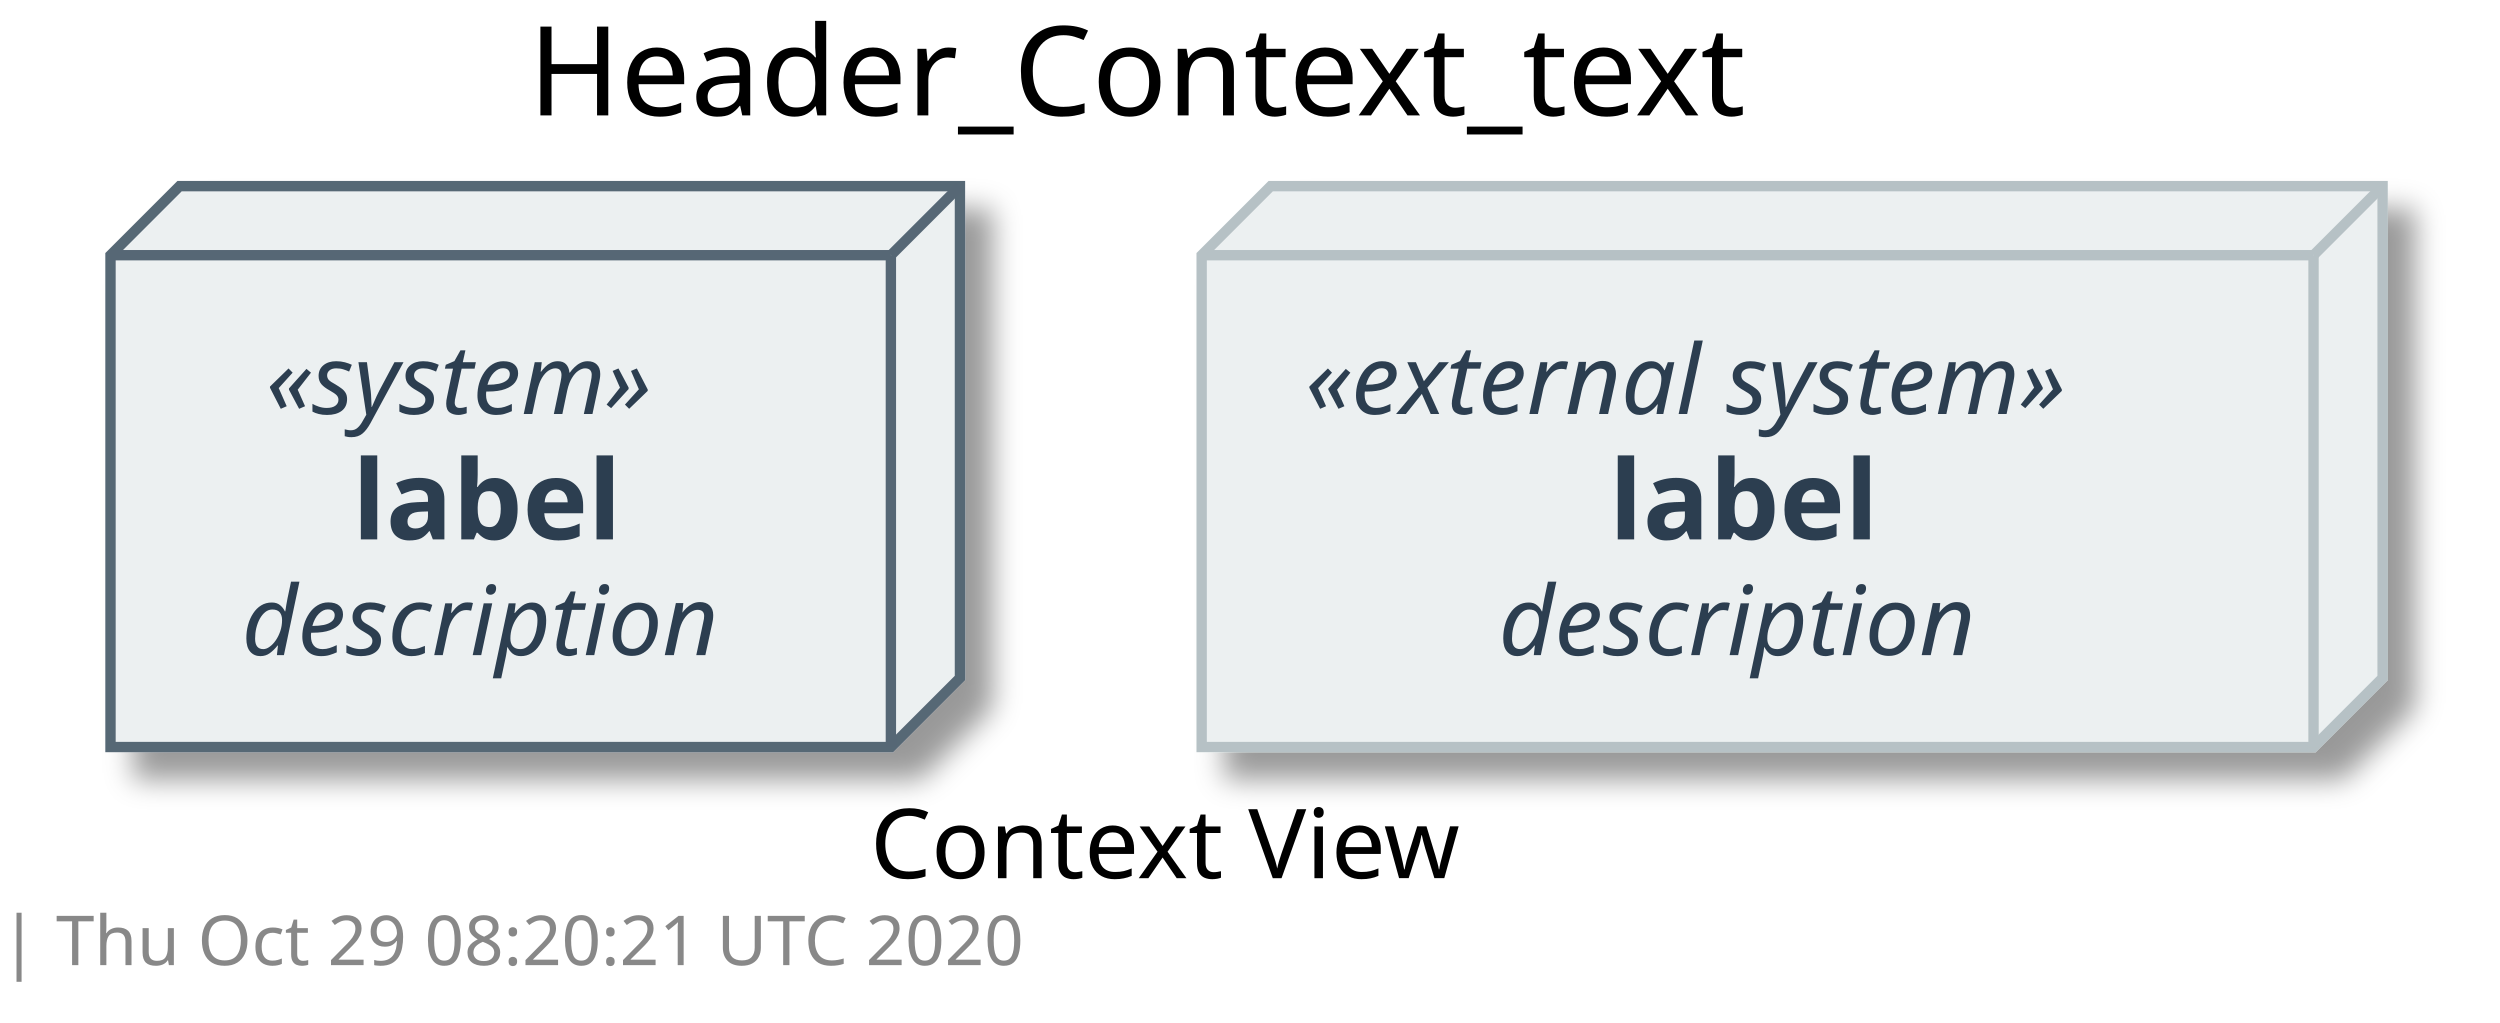
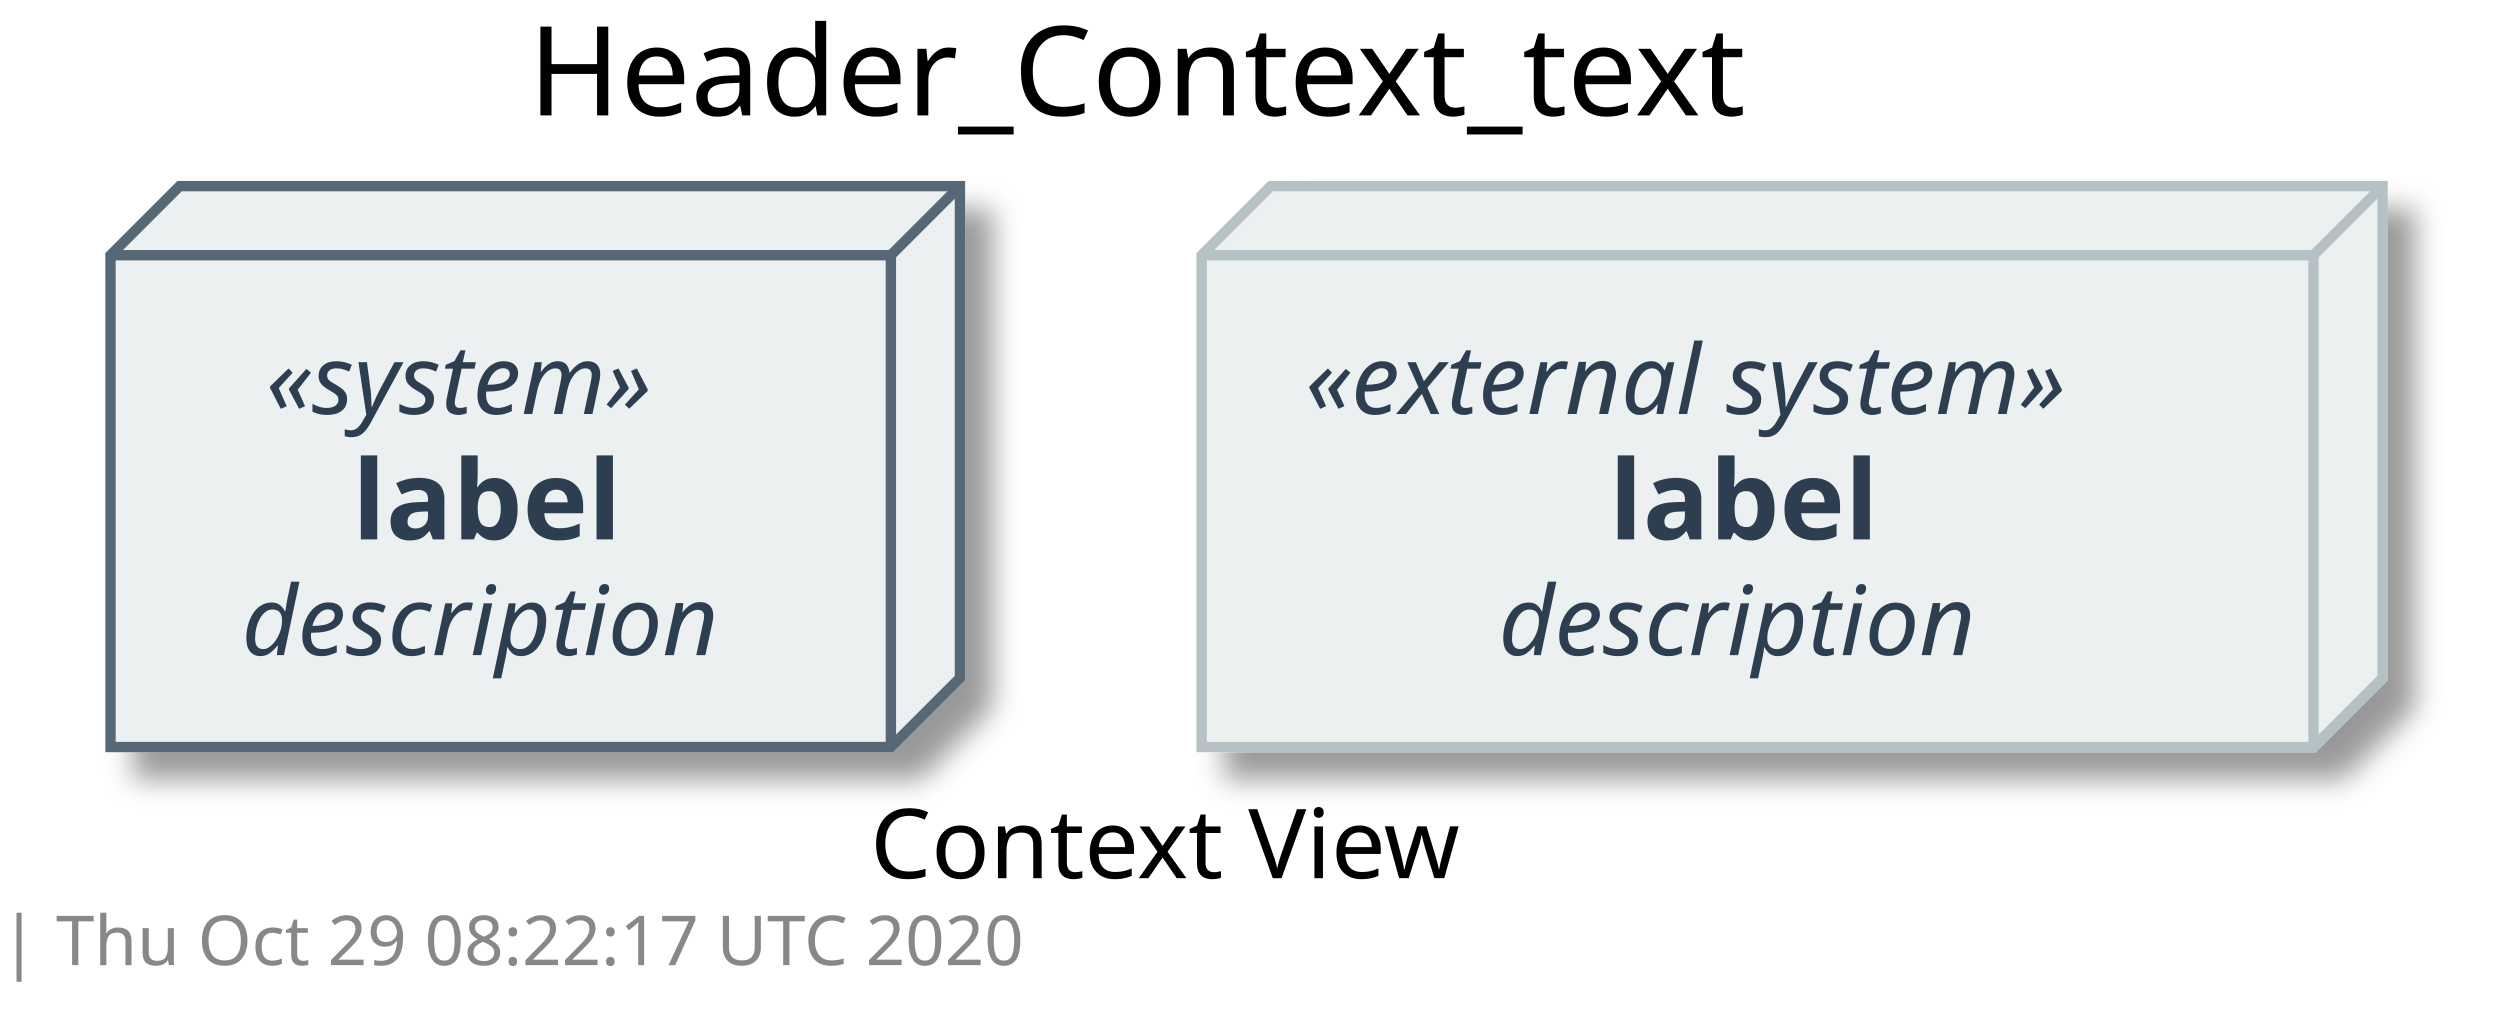
<svg xmlns="http://www.w3.org/2000/svg" xmlns:xlink="http://www.w3.org/1999/xlink" contentScriptType="application/ecmascript" contentStyleType="text/css" height="148px" preserveAspectRatio="none" style="width:362px;height:148px;" version="1.1" viewBox="0 0 362 148" width="362px" zoomAndPan="magnify">
  <defs>
    <style type="text/css">path:hover { stroke: #FFB99C !important;}</style>
-     <filter height="300%" id="fjzqwi06r2m7v" width="300%" x="-1" y="-1">
+     <filter height="300%" id="f17125jz1vo8io" width="300%" x="-1" y="-1">
      <feGaussianBlur result="blurOut" stdDeviation="2.0" />
      <feColorMatrix in="blurOut" result="blurOut2" type="matrix" values="0 0 0 0 0 0 0 0 0 0 0 0 0 0 0 0 0 0 .4 0" />
      <feOffset dx="4.0" dy="4.0" in="blurOut2" result="blurOut3" />
      <feBlend in="SourceGraphic" in2="blurOut3" mode="normal" />
    </filter>
  </defs>
  <g>
    <text fill="#000000" font-family="sans-serif" font-size="18" lengthAdjust="spacingAndGlyphs" textLength="196" x="76.5" y="16.708">Header_Context_text</text>
    <a href="link" target="_top" title="link" xlink:actuate="onRequest" xlink:href="link" xlink:show="new" xlink:title="link" xlink:type="simple">
-       <polygon fill="#ECF0F1" filter="url(#fjzqwi06r2m7v)" points="16,36.953,26,26.953,139,26.953,139,98.172,129,108.172,16,108.172,16,36.953" style="stroke: #566775; stroke-width: 1.5;" />
+       <polygon fill="#ECF0F1" filter="url(#f17125jz1vo8io)" points="16,36.953,26,26.953,139,26.953,139,98.172,129,108.172,16,108.172,16,36.953" style="stroke: #566775; stroke-width: 1.5;" />
      <line style="stroke: #566775; stroke-width: 1.5;" x1="129" x2="139" y1="36.953" y2="26.953" />
      <line style="stroke: #566775; stroke-width: 1.5;" x1="16" x2="129" y1="36.953" y2="36.953" />
      <line style="stroke: #566775; stroke-width: 1.5;" x1="129" x2="129" y1="36.953" y2="108.172" />
      <text fill="#2C3E50" font-family="sans-serif" font-size="14" font-style="italic" lengthAdjust="spacingAndGlyphs" textLength="68" x="38.5" y="59.948">«system»</text>
      <text fill="#2C3E50" font-family="sans-serif" font-size="16" font-weight="bold" lengthAdjust="spacingAndGlyphs" textLength="43" x="51" y="78.102">label</text>
      <text fill="#2C3E50" font-family="sans-serif" font-size="14" lengthAdjust="spacingAndGlyphs" textLength="0" x="35" y="94.87" />
      <text fill="#2C3E50" font-family="sans-serif" font-size="14" font-style="italic" lengthAdjust="spacingAndGlyphs" textLength="79" x="35" y="94.87">description</text>
    </a>
    <a href="link" target="_top" title="link" xlink:actuate="onRequest" xlink:href="link" xlink:show="new" xlink:title="link" xlink:type="simple">
-       <polygon fill="#ECF0F1" filter="url(#fjzqwi06r2m7v)" points="174,36.953,184,26.953,345,26.953,345,98.172,335,108.172,174,108.172,174,36.953" style="stroke: #B6C1C5; stroke-width: 1.5;" />
+       <polygon fill="#ECF0F1" filter="url(#f17125jz1vo8io)" points="174,36.953,184,26.953,345,26.953,345,98.172,335,108.172,174,108.172,174,36.953" style="stroke: #B6C1C5; stroke-width: 1.5;" />
      <line style="stroke: #B6C1C5; stroke-width: 1.5;" x1="335" x2="345" y1="36.953" y2="26.953" />
      <line style="stroke: #B6C1C5; stroke-width: 1.5;" x1="174" x2="335" y1="36.953" y2="36.953" />
      <line style="stroke: #B6C1C5; stroke-width: 1.5;" x1="335" x2="335" y1="36.953" y2="108.172" />
      <text fill="#2C3E50" font-family="sans-serif" font-size="14" font-style="italic" lengthAdjust="spacingAndGlyphs" textLength="131" x="189" y="59.948">«external system»</text>
      <text fill="#2C3E50" font-family="sans-serif" font-size="16" font-weight="bold" lengthAdjust="spacingAndGlyphs" textLength="43" x="233" y="78.102">label</text>
      <text fill="#2C3E50" font-family="sans-serif" font-size="14" lengthAdjust="spacingAndGlyphs" textLength="0" x="217" y="94.87" />
      <text fill="#2C3E50" font-family="sans-serif" font-size="14" font-style="italic" lengthAdjust="spacingAndGlyphs" textLength="79" x="217" y="94.87">description</text>
    </a>
    <text fill="#000000" font-family="sans-serif" font-size="14" lengthAdjust="spacingAndGlyphs" textLength="97" x="126" y="127.167">Context View</text>
-     <text fill="#888888" font-family="sans-serif" font-size="10" lengthAdjust="spacingAndGlyphs" textLength="169" x="0" y="139.751">| Thu Oct 29 08:20:21 UTC 2020</text>
+     <text fill="#888888" font-family="sans-serif" font-size="10" lengthAdjust="spacingAndGlyphs" textLength="168" x="0" y="139.751">| Thu Oct 29 08:22:17 UTC 2020</text>
  </g>
</svg>
